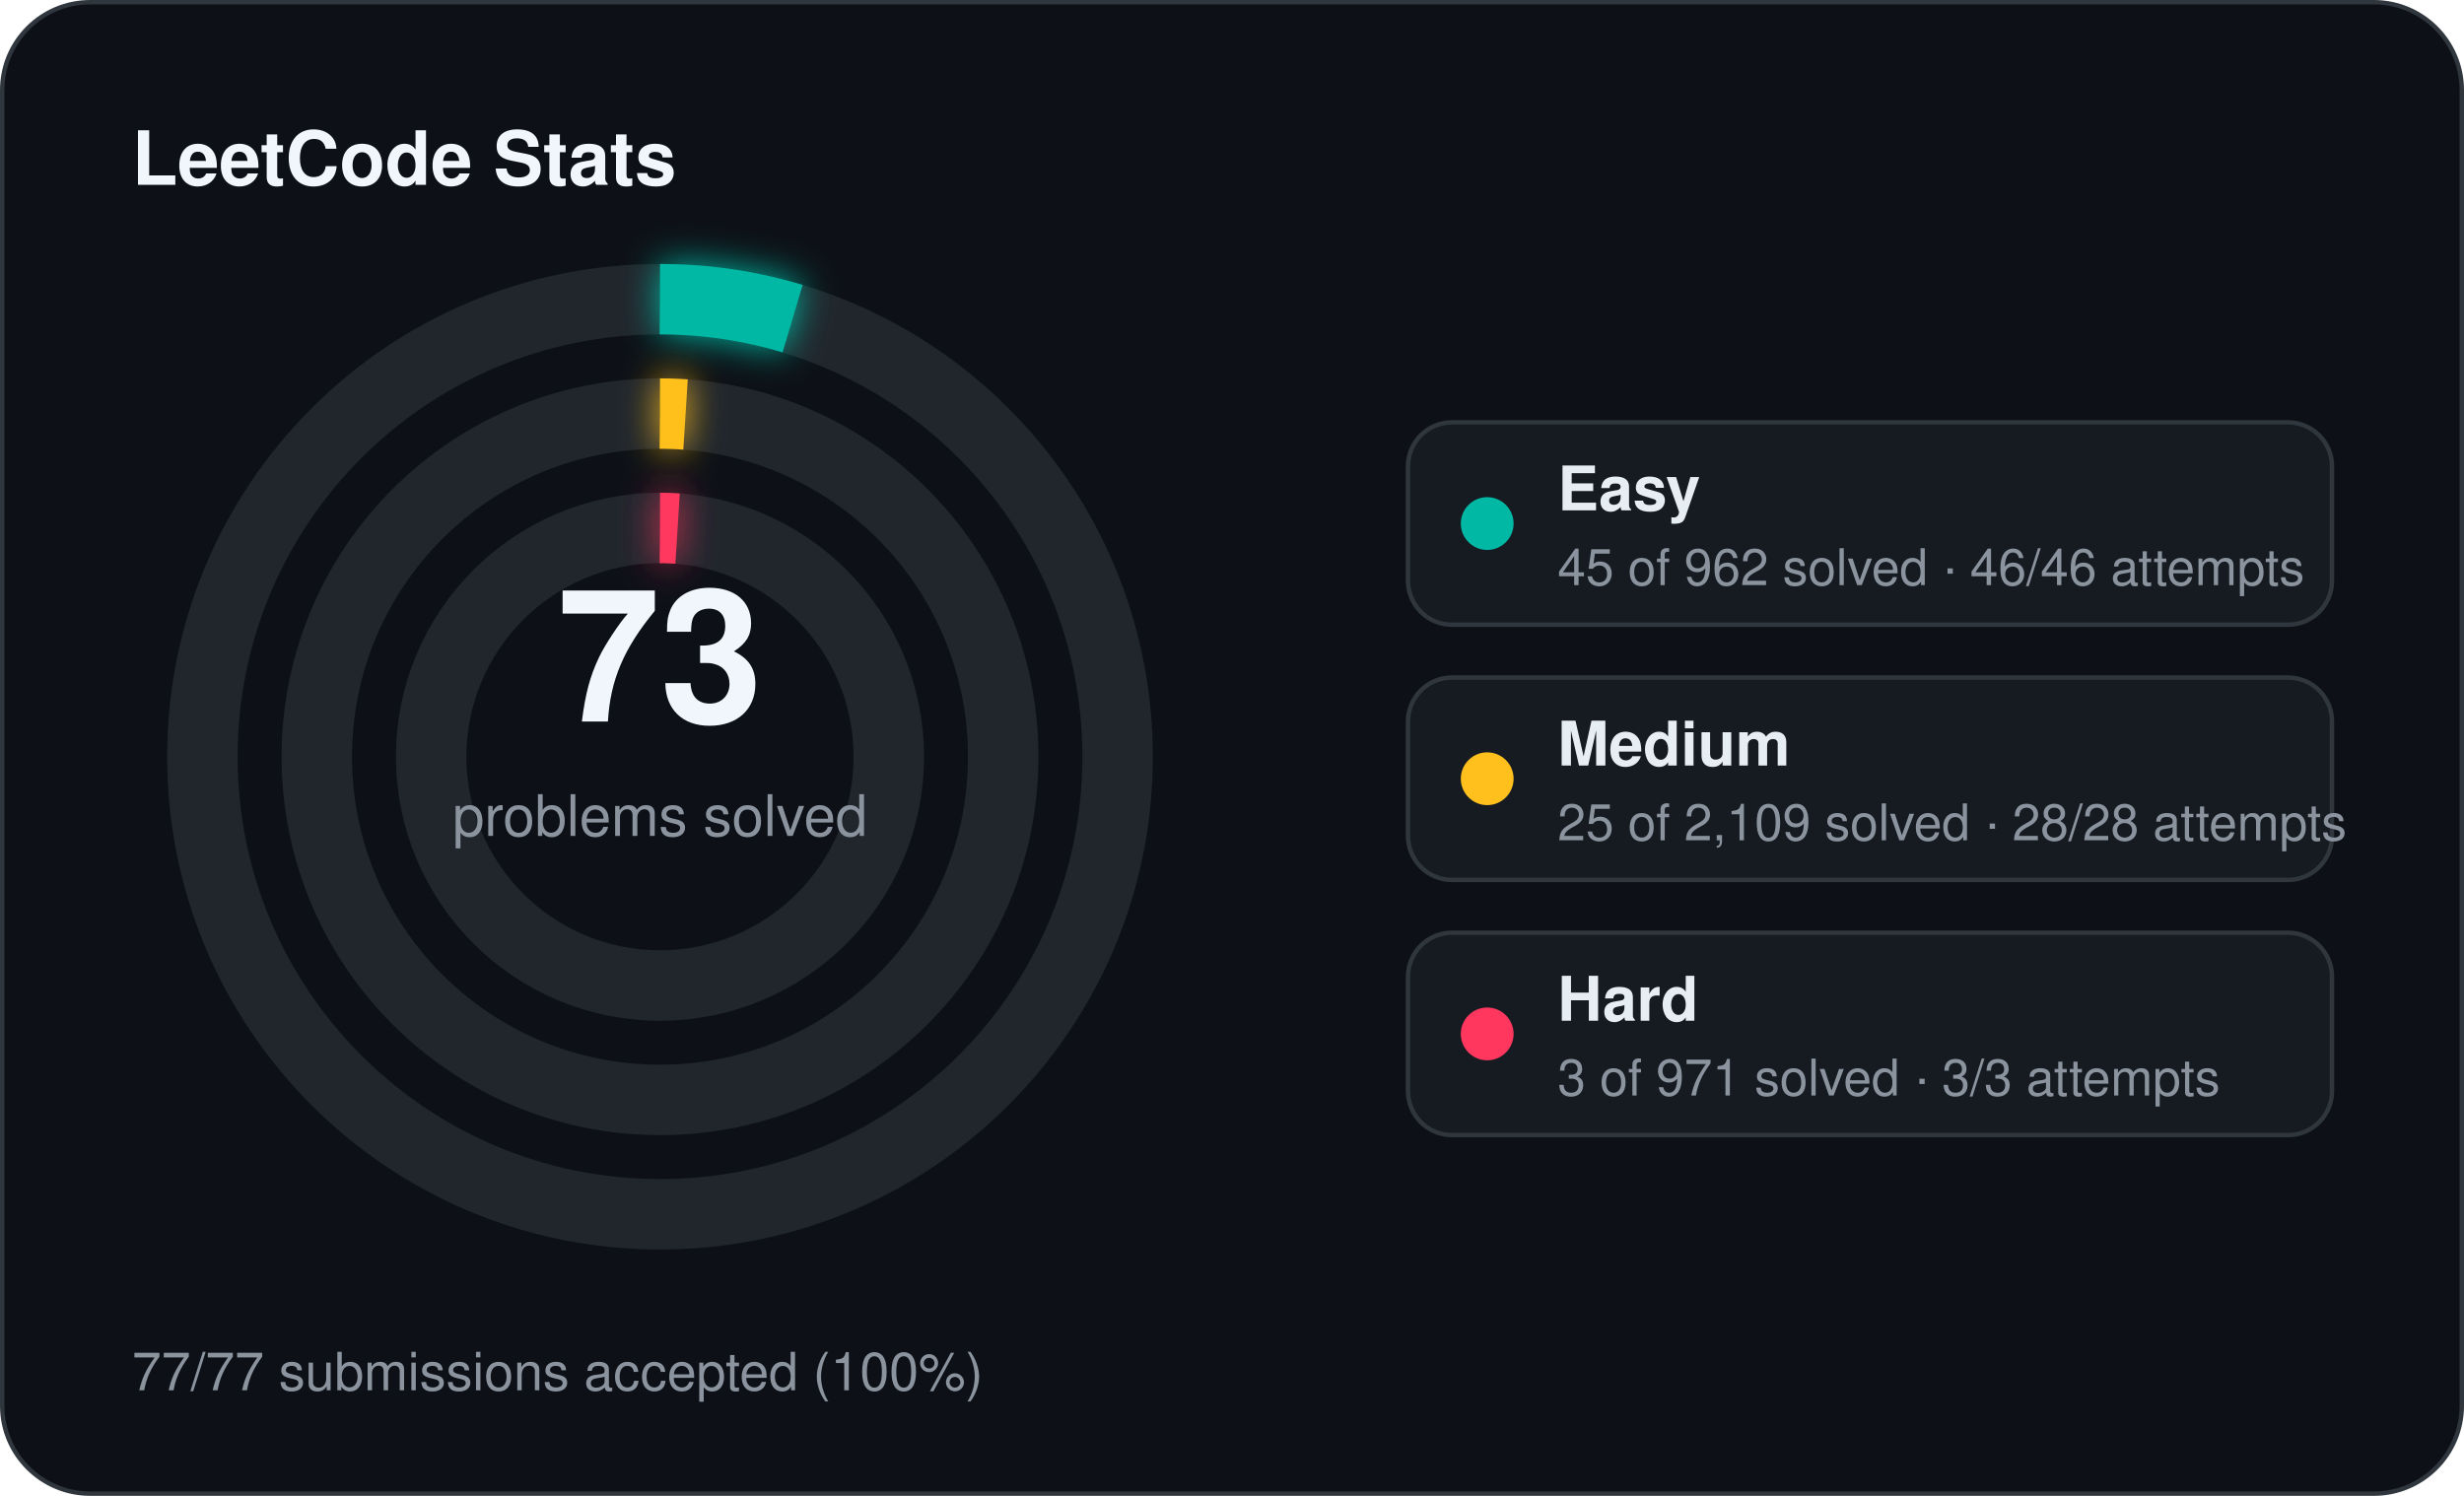
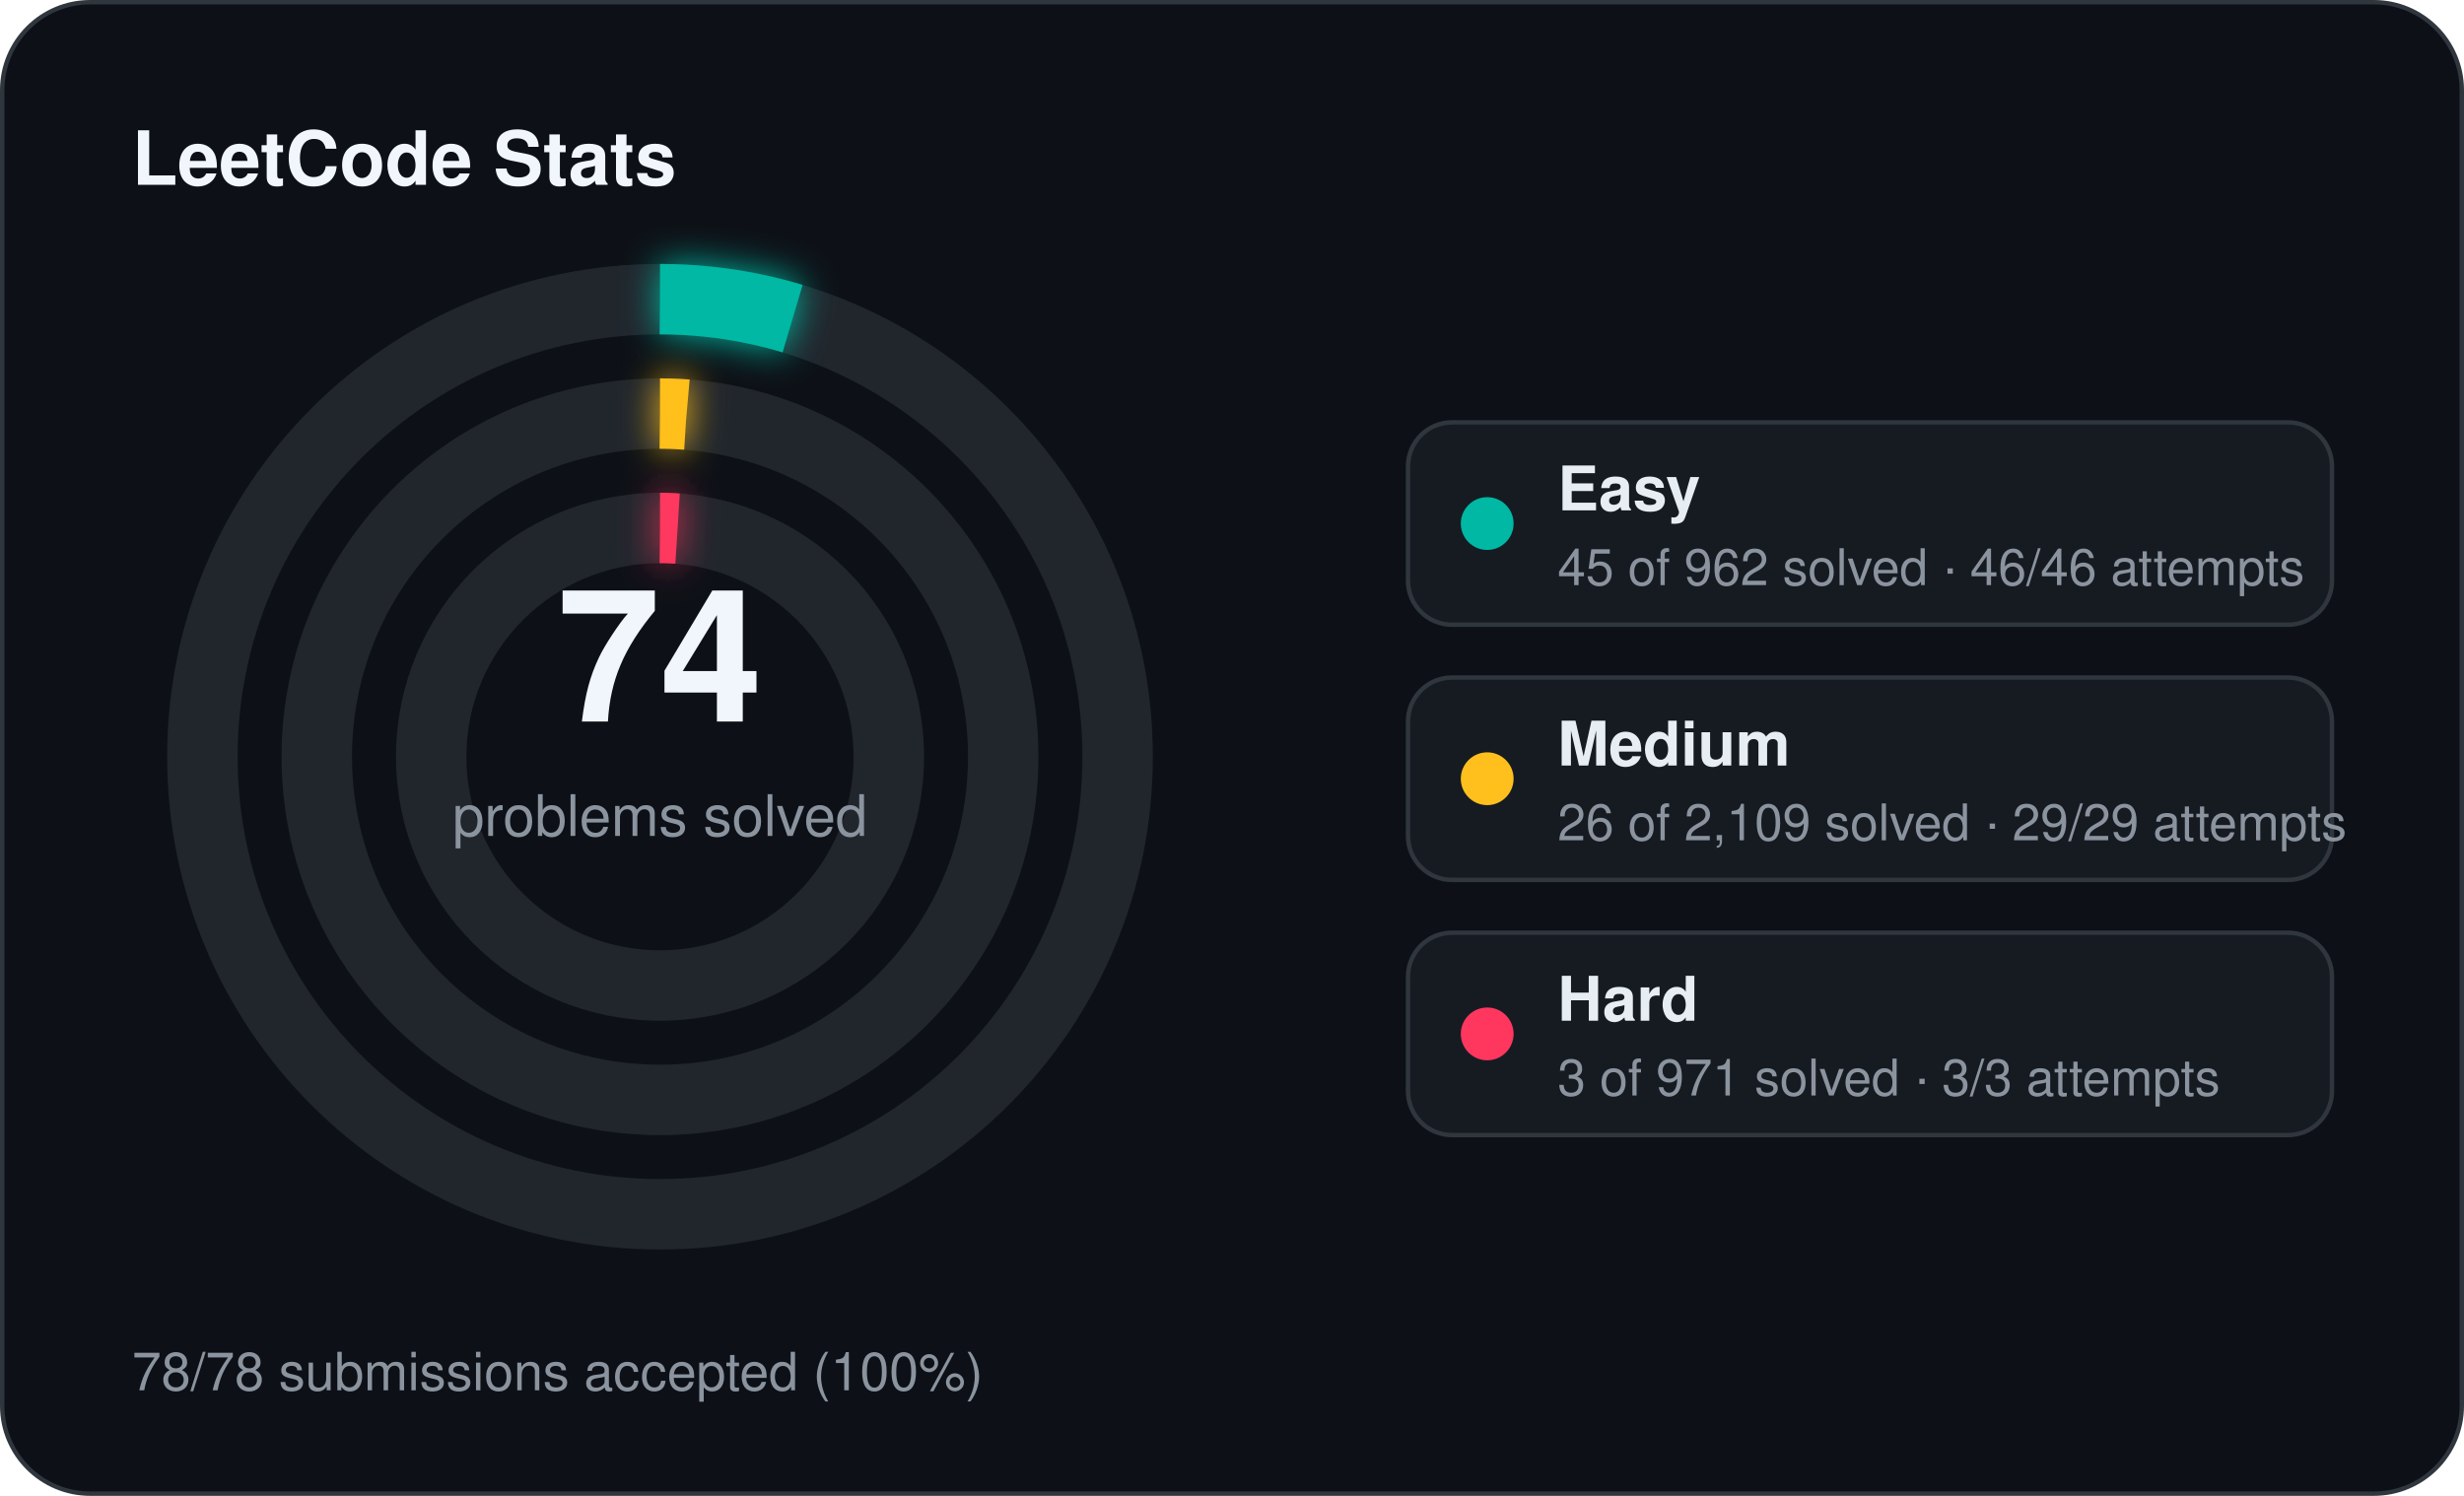
<svg xmlns="http://www.w3.org/2000/svg" width="560" height="340" viewBox="0 0 560 340">
  <defs>
    <filter id="stats-glow" x="-60%" y="-60%" width="220%" height="220%">
      <feGaussianBlur stdDeviation="4" result="blur" />
      <feMerge>
        <feMergeNode in="blur" />
        <feMergeNode in="SourceGraphic" />
      </feMerge>
    </filter>
  </defs>
  <rect x="0.5" y="0.5" width="559" height="339" rx="20" fill="#0d1117" stroke="#30363d" stroke-width="1" />
  <text x="30" y="42" fill="#f0f6fc" font-family="Segoe UI, Helvetica, Arial, sans-serif" font-size="17" font-weight="700">LeetCode Stats</text>
  <circle cx="150" cy="172" r="104" fill="none" stroke="#21262d" stroke-width="16" />
  <circle cx="150" cy="172" r="104" fill="none" stroke="#00b8a3" stroke-width="16" stroke-linecap="butt" stroke-dasharray="30.57 653.45" transform="rotate(-90 150 172)" filter="url(#stats-glow)" />
  <circle cx="150" cy="172" r="78" fill="none" stroke="#21262d" stroke-width="16" />
-   <circle cx="150" cy="172" r="78" fill="none" stroke="#ffc01e" stroke-width="16" stroke-linecap="butt" stroke-dasharray="5.81 490.09" transform="rotate(-90 150 172)" filter="url(#stats-glow)" />
+   <circle cx="150" cy="172" r="78" fill="none" stroke="#ffc01e" stroke-width="16" stroke-linecap="butt" stroke-dasharray="6.04 490.09" transform="rotate(-90 150 172)" filter="url(#stats-glow)" />
  <circle cx="150" cy="172" r="52" fill="none" stroke="#21262d" stroke-width="16" />
  <circle cx="150" cy="172" r="52" fill="none" stroke="#ff375f" stroke-width="16" stroke-linecap="butt" stroke-dasharray="4.00 326.73" transform="rotate(-90 150 172)" filter="url(#stats-glow)" />
-   <text x="150" y="164" text-anchor="middle" fill="#f0f6fc" font-family="Segoe UI, Helvetica, Arial, sans-serif" font-size="42" font-weight="700">73</text>
+   <text x="150" y="164" text-anchor="middle" fill="#f0f6fc" font-family="Segoe UI, Helvetica, Arial, sans-serif" font-size="42" font-weight="700">74</text>
  <text x="150" y="190" text-anchor="middle" fill="#8b949e" font-family="Segoe UI, Helvetica, Arial, sans-serif" font-size="13">problems solved</text>
  <rect x="320" y="96" width="210" height="46" rx="10" fill="#161b22" stroke="#30363d" stroke-width="1" />
  <circle cx="338" cy="119" r="6" fill="#00b8a3" />
  <text x="354" y="116" fill="#e6edf3" font-family="Segoe UI, Helvetica, Arial, sans-serif" font-size="14" font-weight="600">Easy</text>
  <text x="354" y="133" fill="#8b949e" font-family="Segoe UI, Helvetica, Arial, sans-serif" font-size="11.5">45 of 962 solved · 46/46 attempts</text>
  <rect x="320" y="154" width="210" height="46" rx="10" fill="#161b22" stroke="#30363d" stroke-width="1" />
  <circle cx="338" cy="177" r="6" fill="#ffc01e" />
  <text x="354" y="174" fill="#e6edf3" font-family="Segoe UI, Helvetica, Arial, sans-serif" font-size="14" font-weight="600">Medium</text>
-   <text x="354" y="191" fill="#8b949e" font-family="Segoe UI, Helvetica, Arial, sans-serif" font-size="11.5">25 of 2,109 solved · 28/28 attempts</text>
+   <text x="354" y="191" fill="#8b949e" font-family="Segoe UI, Helvetica, Arial, sans-serif" font-size="11.5">26 of 2,109 solved · 29/29 attempts</text>
  <rect x="320" y="212" width="210" height="46" rx="10" fill="#161b22" stroke="#30363d" stroke-width="1" />
  <circle cx="338" cy="235" r="6" fill="#ff375f" />
  <text x="354" y="232" fill="#e6edf3" font-family="Segoe UI, Helvetica, Arial, sans-serif" font-size="14" font-weight="600">Hard</text>
  <text x="354" y="249" fill="#8b949e" font-family="Segoe UI, Helvetica, Arial, sans-serif" font-size="11.5">3 of 971 solved · 3/3 attempts</text>
-   <text x="30" y="316" fill="#8b949e" font-family="Segoe UI, Helvetica, Arial, sans-serif" font-size="12">77/77 submissions accepted (100%)</text>
+   <text x="30" y="316" fill="#8b949e" font-family="Segoe UI, Helvetica, Arial, sans-serif" font-size="12">78/78 submissions accepted (100%)</text>
</svg>
